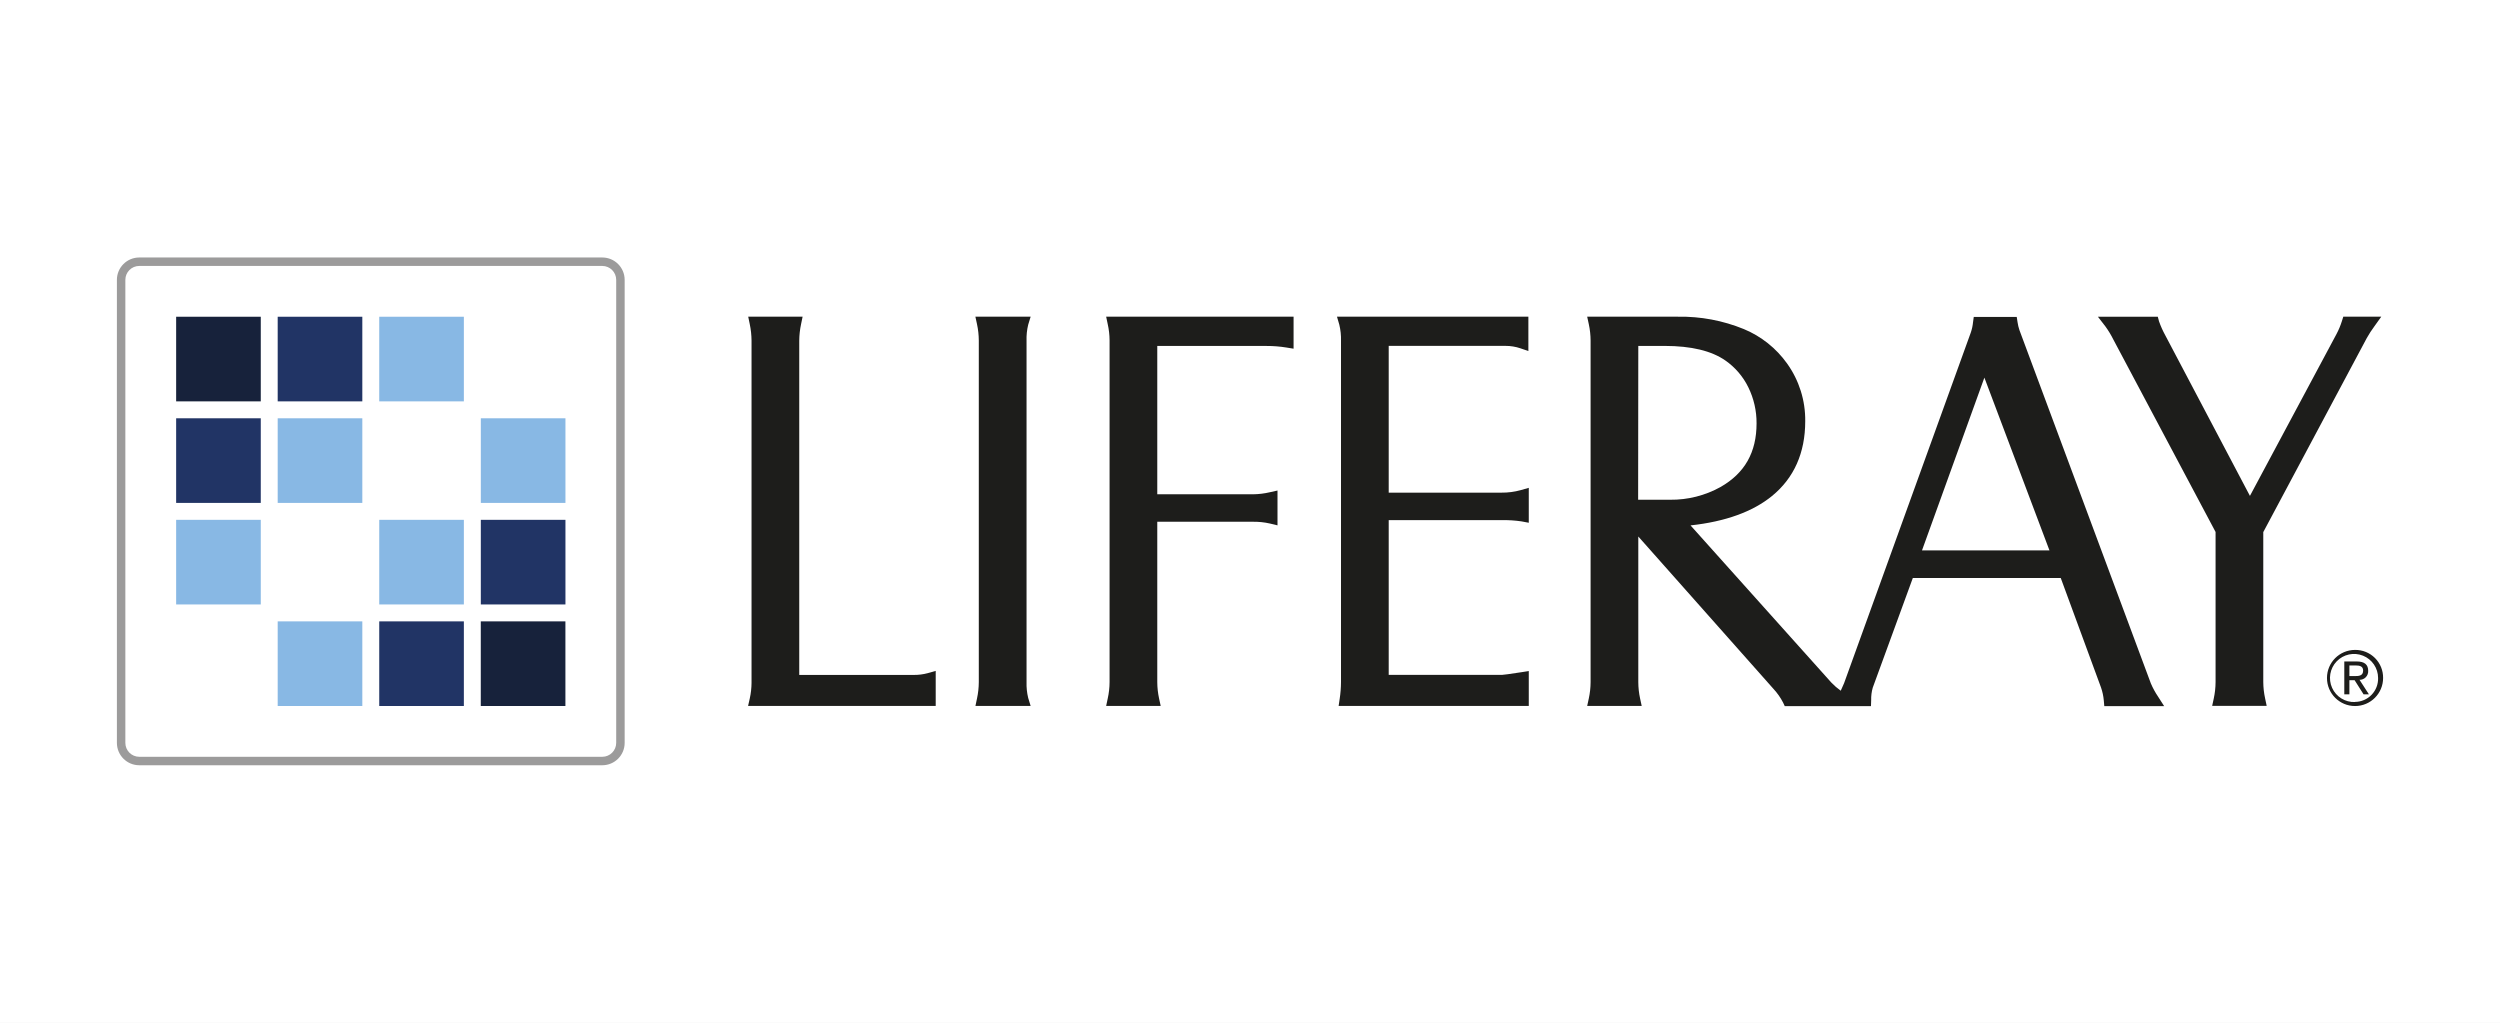
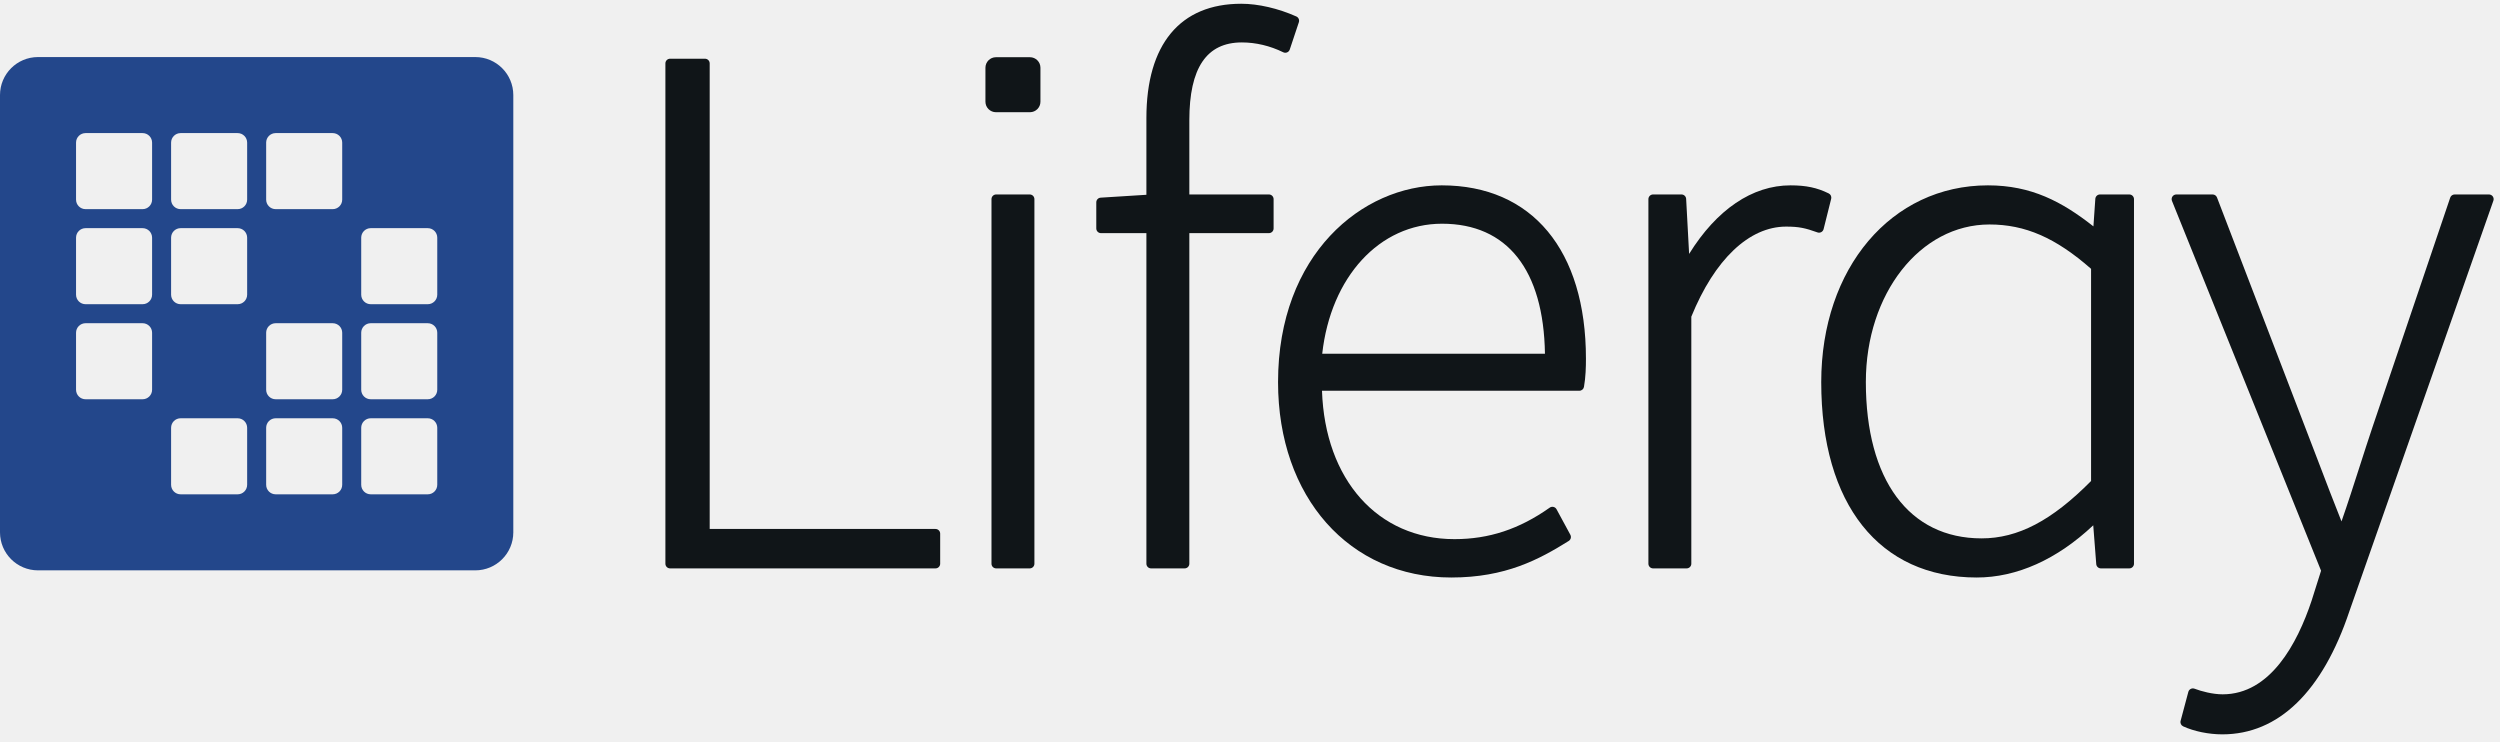
- <svg xmlns="http://www.w3.org/2000/svg" viewBox="0 0 623.62 255.12">
-   <defs>
-     <style>.cls-1{fill:#fff;}.cls-2{fill:#1d1d1b;}.cls-3{fill:#9c9b9b;}.cls-4{fill:#17223b;}.cls-5{fill:#213465;}.cls-6{fill:#88b8e4;}</style>
-   </defs>
-   <g id="BG">
-     <rect class="cls-1" width="623.62" height="255.12" />
-   </g>
-   <g id="Logo">
-     <path class="cls-2" d="M590.74,167.34c0-1.56-.92-2.34-2.85-2.34h-3.11v8.2h1.27v-3.53h1.3l2.24,3.53h1.33l-2.34-3.62A2.13,2.13,0,0,0,590.74,167.34Zm-3.42,1.31h-1.27V166h1.62c.84,0,1.81.14,1.81,1.27C589.48,168.6,588.41,168.65,587.32,168.65Zm.14-6.53a7,7,0,1,0,7,7A6.91,6.91,0,0,0,587.46,162.12Zm0,13a6,6,0,1,1,5.75-6A5.8,5.8,0,0,1,587.46,175.09Z" />
-     <path class="cls-2" d="M227.91,168.36H199.37V85a20.78,20.78,0,0,1,.46-4.17l.38-1.84H186.64l.38,1.84a20.81,20.81,0,0,1,.45,4.17v85.36a18.67,18.67,0,0,1-.44,3.87l-.42,1.86h46.8v-8.74l-2,.57A12.88,12.88,0,0,1,227.91,168.36Z" />
-     <path class="cls-2" d="M256.07,170.17V85a14.89,14.89,0,0,1,.41-4l.61-2H243.31l.4,1.85a19.69,19.69,0,0,1,.45,4.09v85.22a19.69,19.69,0,0,1-.45,4.09l-.39,1.85h13.77l-.61-2A14.71,14.71,0,0,1,256.07,170.17Z" />
-     <path class="cls-2" d="M276.32,80.86a18.79,18.79,0,0,1,.46,4v85.29a19.06,19.06,0,0,1-.46,4.09l-.39,1.85h13.6l-.4-1.85a19.69,19.69,0,0,1-.45-4.09v-40h23.73a18.14,18.14,0,0,1,4.36.44l1.9.46v-8.69l-1.87.42a19.39,19.39,0,0,1-4.25.52H288.68v-37H316a30.29,30.29,0,0,1,4.9.39l1.78.29V79H275.93Z" />
-     <path class="cls-2" d="M374.53,122.89H346.41V86.28h29.16a11.44,11.44,0,0,1,3.68.6l2,.69V79H333.51l.58,2a15.22,15.22,0,0,1,.42,4v85.15a28.68,28.68,0,0,1-.33,4.18l-.26,1.76h47.43v-8.7l-1.77.28c-3.22.5-4.47.65-4.84.67H346.41V129.75h28.25a29.07,29.07,0,0,1,4.88.31l1.81.34v-8.71l-2,.57A17.4,17.4,0,0,1,374.53,122.89Z" />
-     <path class="cls-2" d="M536.52,170.46l-32.77-88.1a11.13,11.13,0,0,1-.48-2l-.2-1.3H492.35l-.18,1.32a11.27,11.27,0,0,1-.56,2.58L460,170.43c-.19.48-.48,1.12-.83,1.87a16.39,16.39,0,0,1-2.36-2.05l-35.11-39.19c8.68-.94,15.51-3.41,20.33-7.34,5.49-4.49,8.28-10.76,8.28-18.65a24.2,24.2,0,0,0-4.53-14.4A25,25,0,0,0,435,82.09,41.52,41.52,0,0,0,418.55,79H395.92l.4,1.85a19.69,19.69,0,0,1,.45,4.09v85.22a19.69,19.69,0,0,1-.45,4.09l-.4,1.85h13.6l-.4-1.85a19.62,19.62,0,0,1-.45-4.09V133.83l33.71,38a15.37,15.37,0,0,1,2.41,3.43l.41.88h21.51l.05-1.49a10.47,10.47,0,0,1,.39-3.1l10-27.37h36.9l10.05,27.33a13.48,13.48,0,0,1,.69,3.23l.12,1.4h14.93l-1.51-2.36A19.52,19.52,0,0,1,536.52,170.46Zm-25.29-33.17H479.44L495,94.2Zm-102.56-51h6.61c6.57,0,11.66,1.22,15.13,3.65a17.5,17.5,0,0,1,5.7,6.66,20.09,20.09,0,0,1,2.06,9c0,7.23-2.93,12.43-9,15.89a25.26,25.26,0,0,1-12.54,3.17h-8Z" />
-     <path class="cls-2" d="M584.53,79l-.34,1.08a19.31,19.31,0,0,1-1.35,3.24l-21.6,40.38L540.12,83.64a23,23,0,0,1-1.56-3.49l-.3-1.14H523.32l1.9,2.46a22.81,22.81,0,0,1,1.95,3.23l25.5,48v37.44a19.62,19.62,0,0,1-.45,4.09l-.4,1.85h13.6l-.39-1.85a19.65,19.65,0,0,1-.46-4.09V132.73L590.4,84.31a27.11,27.11,0,0,1,1.85-2.86L594,79Z" />
-     <rect class="cls-3" x="29.16" y="64.23" width="126.66" height="126.66" rx="5.58" ry="5.58" />
-     <rect class="cls-1" x="31.27" y="66.34" width="122.44" height="122.44" rx="3.47" ry="3.47" />
-     <rect class="cls-4" x="43.94" y="79.01" width="21.11" height="21.11" />
-     <rect class="cls-5" x="69.27" y="79.01" width="21.11" height="21.11" />
-     <rect class="cls-6" x="94.6" y="79.01" width="21.11" height="21.11" />
-     <rect class="cls-6" x="43.94" y="129.67" width="21.11" height="21.11" />
-     <rect class="cls-5" x="43.94" y="104.34" width="21.11" height="21.11" />
-     <rect class="cls-6" x="69.27" y="104.34" width="21.11" height="21.11" />
-     <rect class="cls-5" x="94.6" y="155" width="21.11" height="21.11" />
-     <rect class="cls-4" x="119.93" y="155" width="21.11" height="21.11" />
-     <rect class="cls-6" x="69.27" y="155" width="21.11" height="21.11" />
-     <rect class="cls-6" x="119.94" y="104.34" width="21.11" height="21.11" />
-     <rect class="cls-5" x="119.94" y="129.67" width="21.11" height="21.11" />
-     <rect class="cls-6" x="94.6" y="129.67" width="21.11" height="21.11" />
+ <svg xmlns="http://www.w3.org/2000/svg" width="263px" height="78px" viewBox="0 0 263 78" version="1.1">
+   <g id="Page-1" stroke="none" stroke-width="1" fill="none" fill-rule="evenodd">
+     <g id="print_logo-liferay-full-color">
+       <path d="M46,31.002 C46,31.555 45.552,32.002 45,32.002 L39,32.002 C38.448,32.002 38,31.555 38,31.002 L38,25.002 C38,24.45 38.448,24.002 39,24.002 L45,24.002 C45.552,24.002 46,24.45 46,25.002 L46,31.002 Z M46,41.002 C46,41.555 45.552,42.002 45,42.002 L39,42.002 C38.448,42.002 38,41.555 38,41.002 L38,35.002 C38,34.45 38.448,34.002 39,34.002 L45,34.002 C45.552,34.002 46,34.45 46,35.002 L46,41.002 Z M46,51.002 C46,51.555 45.552,52.002 45,52.002 L39,52.002 C38.448,52.002 38,51.555 38,51.002 L38,45.002 C38,44.45 38.448,44.002 39,44.002 L45,44.002 C45.552,44.002 46,44.45 46,45.002 L46,51.002 Z M36,21.002 C36,21.555 35.552,22.002 35,22.002 L29,22.002 C28.448,22.002 28,21.555 28,21.002 L28,15.002 C28,14.45 28.448,14.002 29,14.002 L35,14.002 C35.552,14.002 36,14.45 36,15.002 L36,21.002 Z M36,41.002 C36,41.555 35.552,42.002 35,42.002 L29,42.002 C28.448,42.002 28,41.555 28,41.002 L28,35.002 C28,34.45 28.448,34.002 29,34.002 L35,34.002 C35.552,34.002 36,34.45 36,35.002 L36,41.002 Z M36,51.002 C36,51.555 35.552,52.002 35,52.002 L29,52.002 C28.448,52.002 28,51.555 28,51.002 L28,45.002 C28,44.45 28.448,44.002 29,44.002 L35,44.002 C35.552,44.002 36,44.45 36,45.002 L36,51.002 Z M26,21.002 C26,21.555 25.552,22.002 25,22.002 L19,22.002 C18.448,22.002 18,21.555 18,21.002 L18,15.002 C18,14.45 18.448,14.002 19,14.002 L25,14.002 C25.552,14.002 26,14.45 26,15.002 L26,21.002 Z M26,31.002 C26,31.555 25.552,32.002 25,32.002 L19,32.002 C18.448,32.002 18,31.555 18,31.002 L18,25.002 C18,24.45 18.448,24.002 19,24.002 L25,24.002 C25.552,24.002 26,24.45 26,25.002 L26,31.002 Z M26,51.002 C26,51.555 25.552,52.002 25,52.002 L19,52.002 C18.448,52.002 18,51.555 18,51.002 L18,45.002 C18,44.45 18.448,44.002 19,44.002 L25,44.002 C25.552,44.002 26,44.45 26,45.002 L26,51.002 Z M16,21.002 C16,21.555 15.552,22.002 15,22.002 L9,22.002 C8.448,22.002 8,21.555 8,21.002 L8,15.002 C8,14.45 8.448,14.002 9,14.002 L15,14.002 C15.552,14.002 16,14.45 16,15.002 L16,21.002 Z M16,31.002 C16,31.555 15.552,32.002 15,32.002 L9,32.002 C8.448,32.002 8,31.555 8,31.002 L8,25.002 C8,24.45 8.448,24.002 9,24.002 L15,24.002 C15.552,24.002 16,24.45 16,25.002 L16,31.002 Z M16,41.002 C16,41.555 15.552,42.002 15,42.002 L9,42.002 C8.448,42.002 8,41.555 8,41.002 L8,35.002 C8,34.45 8.448,34.002 9,34.002 L15,34.002 C15.552,34.002 16,34.45 16,35.002 L16,41.002 Z M50,6.002 L4,6.002 C1.79,6.002 0,7.794 0,10.002 L0,56.002 C0,58.212 1.79,60.002 4,60.002 L50,60.002 C52.209,60.002 54,58.212 54,56.002 L54,10.002 C54,7.794 52.209,6.002 50,6.002 L50,6.002 Z" id="Fill-1" fill="#23478B" />
+       <path d="M98.413,55.647 L74.659,55.647 L74.659,6.669 C74.659,6.397 74.438,6.177 74.165,6.177 L70.493,6.177 C70.22,6.177 70,6.397 70,6.669 L70,59.302 C70,59.575 70.22,59.795 70.493,59.795 L98.413,59.795 C98.686,59.795 98.907,59.575 98.907,59.302 L98.907,56.14 C98.907,55.868 98.686,55.647 98.413,55.647" id="Fill-2" fill="#101518" />
+       <path d="M133.49,20.457 L125.118,20.458 L125.118,12.659 C125.118,7.144 126.926,4.463 130.646,4.463 C132.11,4.463 133.615,4.821 134.997,5.499 C135.125,5.562 135.273,5.566 135.405,5.511 C135.536,5.456 135.637,5.347 135.682,5.212 L136.64,2.337 C136.72,2.096 136.605,1.834 136.372,1.731 C134.468,0.881 132.357,0.395 130.582,0.395 C124.146,0.395 120.601,4.665 120.601,12.42 L120.601,20.492 L115.791,20.794 C115.532,20.81 115.329,21.025 115.329,21.286 L115.329,24.033 C115.329,24.305 115.55,24.526 115.823,24.526 L120.601,24.526 L120.601,59.302 C120.601,59.575 120.822,59.795 121.094,59.795 L124.624,59.795 C124.897,59.795 125.118,59.575 125.118,59.302 L125.118,24.526 L133.49,24.526 C133.762,24.526 133.983,24.305 133.983,24.033 L133.983,20.95 C133.983,20.678 133.762,20.457 133.49,20.457" id="Fill-3" fill="#101518" />
+       <path d="M139.098,37.213 C139.998,29.132 145.121,23.535 151.7,23.535 C158.559,23.535 162.392,28.387 162.529,37.213 L139.098,37.213 Z M151.668,19.499 C143.322,19.499 134.451,26.753 134.451,40.198 C134.451,52.301 141.945,60.754 152.674,60.754 C158.393,60.754 161.913,58.855 165.028,56.91 C165.249,56.772 165.324,56.485 165.2,56.256 L163.747,53.573 C163.68,53.449 163.563,53.36 163.426,53.328 C163.289,53.296 163.144,53.323 163.03,53.405 C159.827,55.665 156.643,56.717 153.01,56.717 C144.938,56.717 139.386,50.466 139.074,41.106 L166.149,41.106 C166.388,41.106 166.593,40.934 166.634,40.698 C166.816,39.656 166.841,38.617 166.841,37.738 C166.841,26.317 161.168,19.499 151.668,19.499 L151.668,19.499 Z" id="Fill-4" fill="#101518" />
+       <path d="M192.381,20.348 C191.159,19.745 189.994,19.499 188.361,19.499 C184.34,19.499 180.588,22.048 177.695,26.712 L177.383,20.924 C177.37,20.662 177.153,20.457 176.891,20.457 L173.905,20.457 C173.632,20.457 173.412,20.678 173.412,20.95 L173.412,59.302 C173.412,59.575 173.632,59.795 173.905,59.795 L177.434,59.795 C177.706,59.795 177.927,59.575 177.927,59.302 L177.927,33.314 C180.377,27.291 184.007,23.839 187.897,23.839 C189.263,23.839 189.918,23.991 191.198,24.449 C191.329,24.496 191.473,24.485 191.596,24.419 C191.719,24.354 191.809,24.239 191.842,24.104 L192.641,20.91 C192.697,20.685 192.589,20.451 192.381,20.348" id="Fill-5" fill="#101518" />
+       <path d="M219.98,28.28 L219.98,50.603 C215.85,54.774 212.29,56.637 208.46,56.637 C200.837,56.637 196.287,50.486 196.287,40.183 C196.287,30.893 201.998,23.615 209.291,23.615 C213.051,23.615 216.258,25.013 219.98,28.28 Z M224.002,20.457 L220.92,20.457 C220.662,20.457 220.447,20.658 220.428,20.916 L220.228,23.815 C216.914,21.206 213.686,19.499 209.131,19.499 C198.97,19.499 191.594,28.204 191.594,40.198 C191.594,53.069 197.708,60.754 207.95,60.754 C212.167,60.754 216.391,58.858 220.209,55.262 L220.525,59.34 C220.543,59.597 220.758,59.795 221.015,59.795 L224.002,59.795 C224.275,59.795 224.496,59.575 224.496,59.302 L224.496,20.95 C224.496,20.678 224.275,20.457 224.002,20.457 L224.002,20.457 Z" id="Fill-6" fill="#101518" />
+       <path d="M262.242,20.665 C262.149,20.535 261.998,20.457 261.839,20.457 L258.229,20.457 C258.018,20.457 257.83,20.592 257.762,20.793 L249.599,44.896 C249.168,46.173 248.716,47.579 248.253,49.021 C247.624,50.981 246.976,52.999 246.326,54.853 C245.524,52.851 244.695,50.674 243.889,48.561 C243.397,47.271 242.92,46.02 242.476,44.878 L233.227,20.773 C233.154,20.583 232.97,20.457 232.766,20.457 L228.95,20.457 C228.786,20.457 228.632,20.539 228.54,20.674 C228.449,20.81 228.431,20.982 228.492,21.135 L244.176,60.041 L243.177,63.204 C241.681,67.692 238.843,73.043 233.821,73.043 C232.776,73.043 231.577,72.725 230.867,72.452 C230.737,72.403 230.591,72.41 230.466,72.473 C230.341,72.537 230.25,72.65 230.213,72.785 L229.399,75.836 C229.337,76.067 229.451,76.31 229.668,76.411 C230.814,76.939 232.354,77.254 233.789,77.254 C239.7,77.254 244.325,72.769 247.161,64.29 L262.304,21.113 C262.357,20.963 262.334,20.795 262.242,20.665" id="Fill-7" fill="#101518" />
+       <path d="M108.327,20.457 L104.797,20.457 C104.525,20.457 104.304,20.678 104.304,20.95 L104.304,59.302 C104.304,59.575 104.525,59.795 104.797,59.795 L108.327,59.795 C108.599,59.795 108.82,59.575 108.82,59.302 L108.82,20.95 C108.82,20.678 108.599,20.457 108.327,20.457" id="Fill-8" fill="#101518" />
+       <path d="M109.455,10.7 C109.455,11.308 108.958,11.805 108.35,11.805 L104.774,11.805 C104.166,11.805 103.668,11.308 103.668,10.7 L103.668,7.124 C103.668,6.516 104.166,6.019 104.774,6.019 L108.35,6.019 C108.958,6.019 109.455,6.516 109.455,7.124 L109.455,10.7" id="Fill-9" fill="#101518" />
+     </g>
  </g>
</svg>
